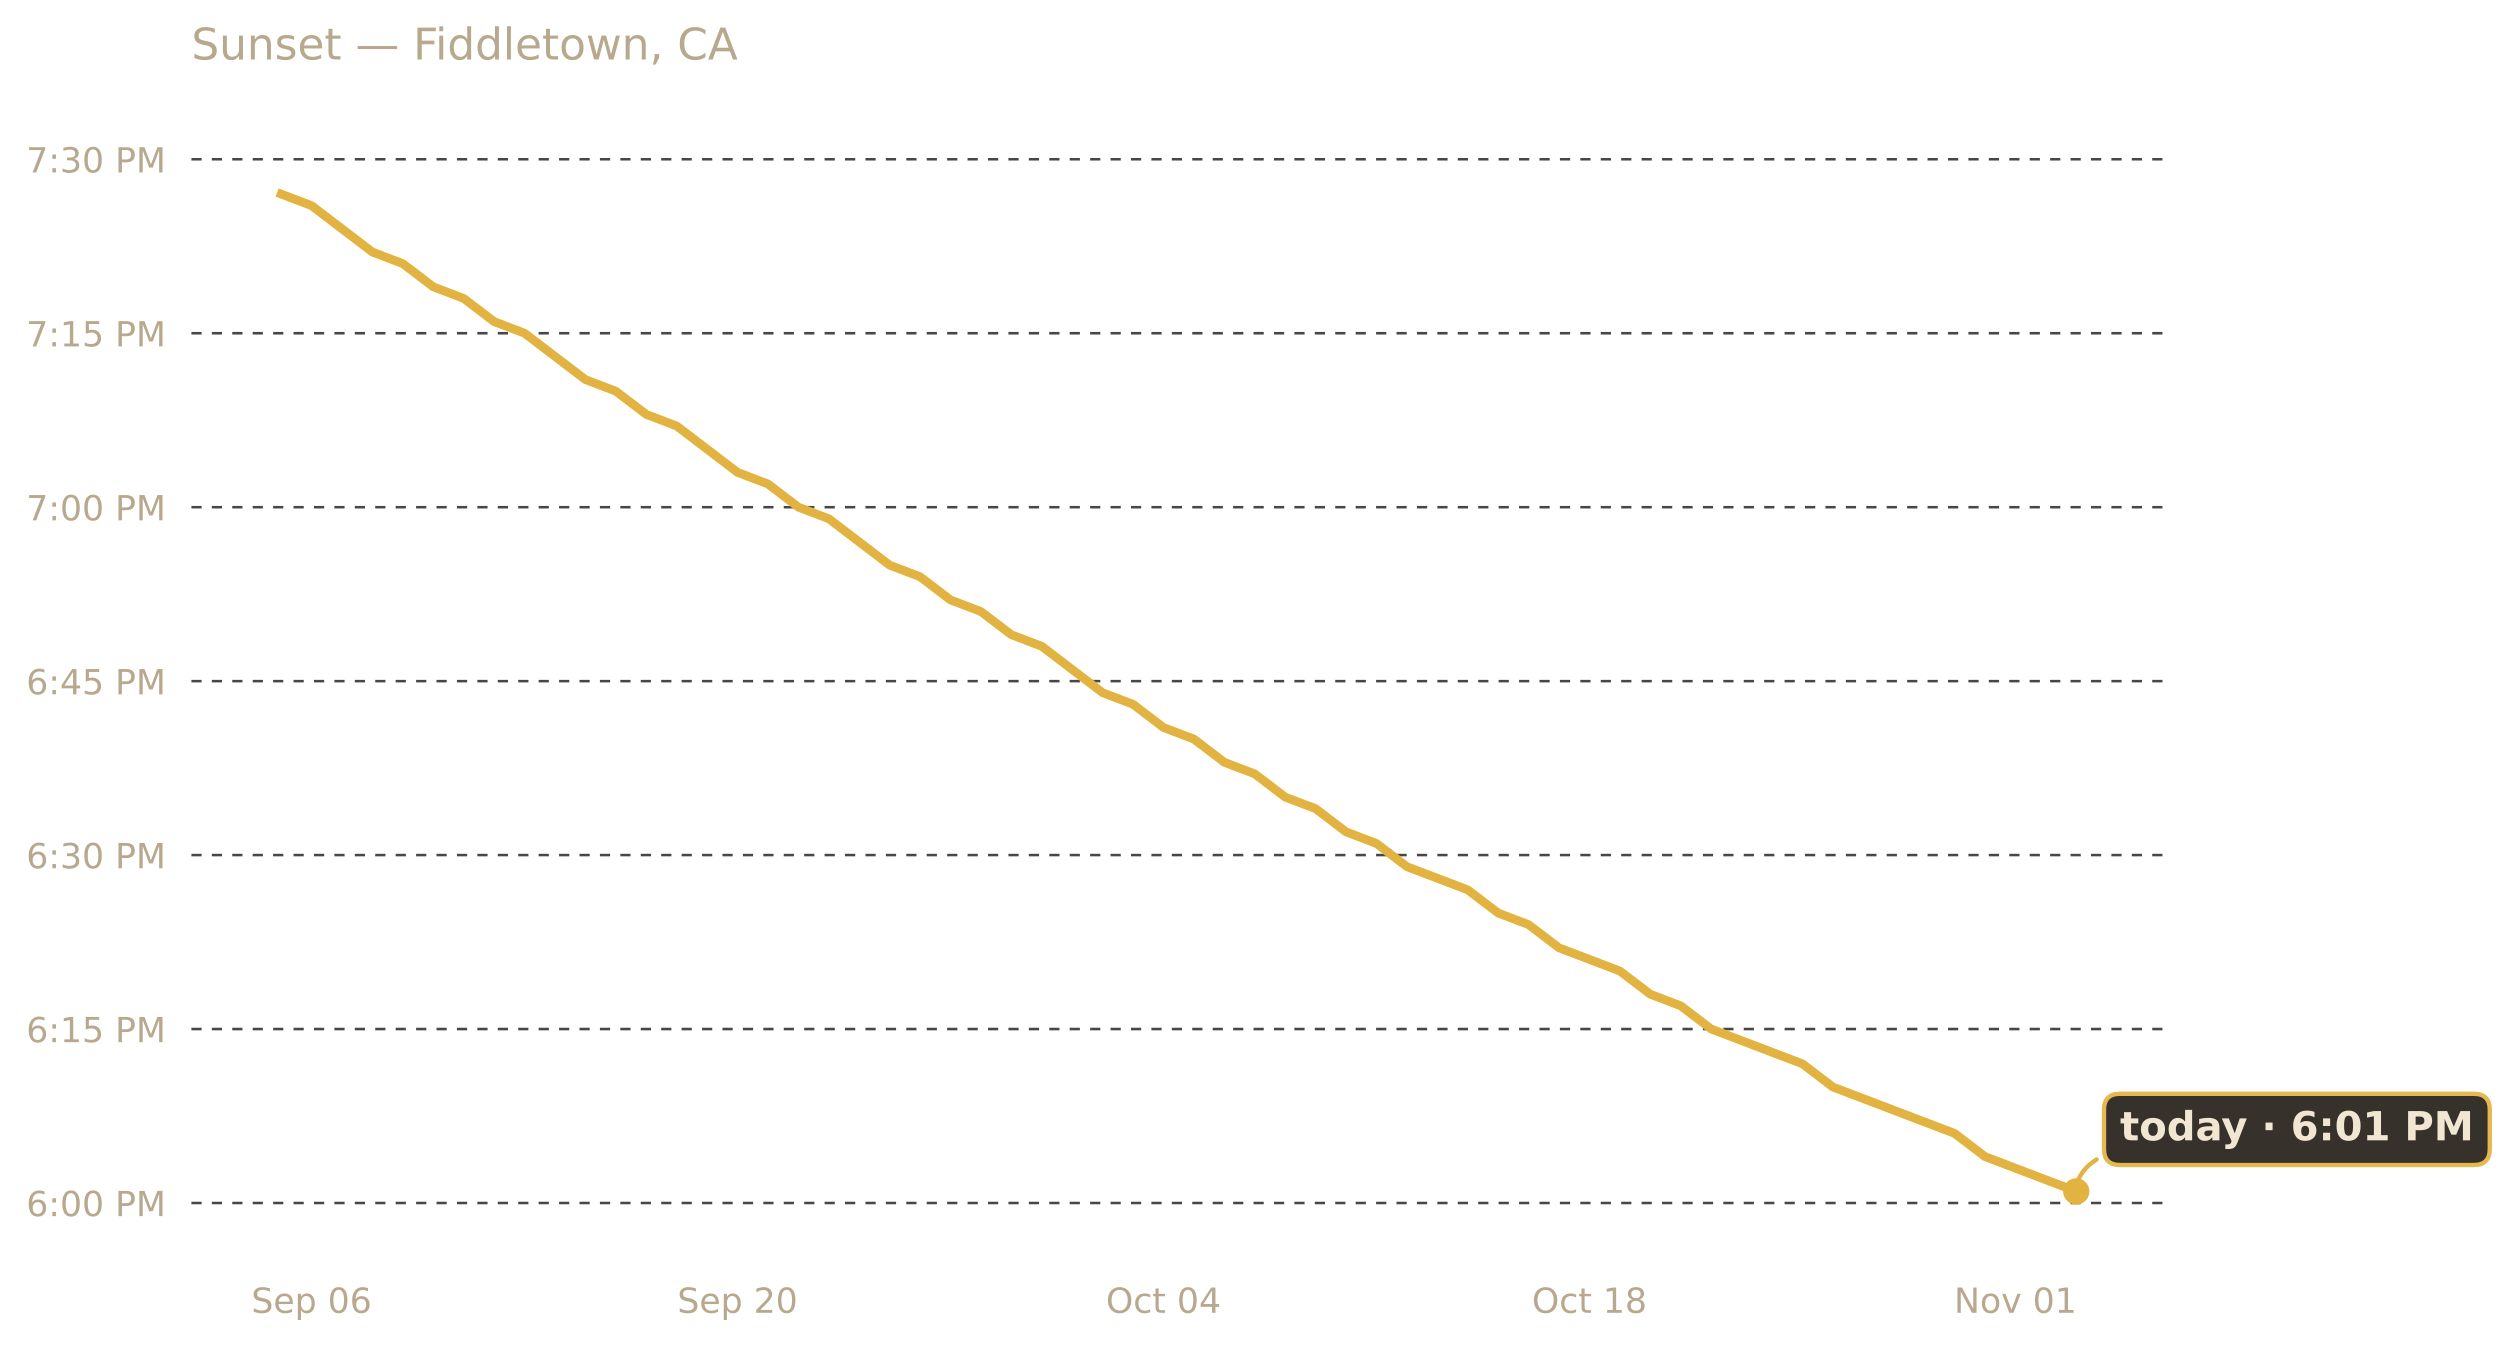
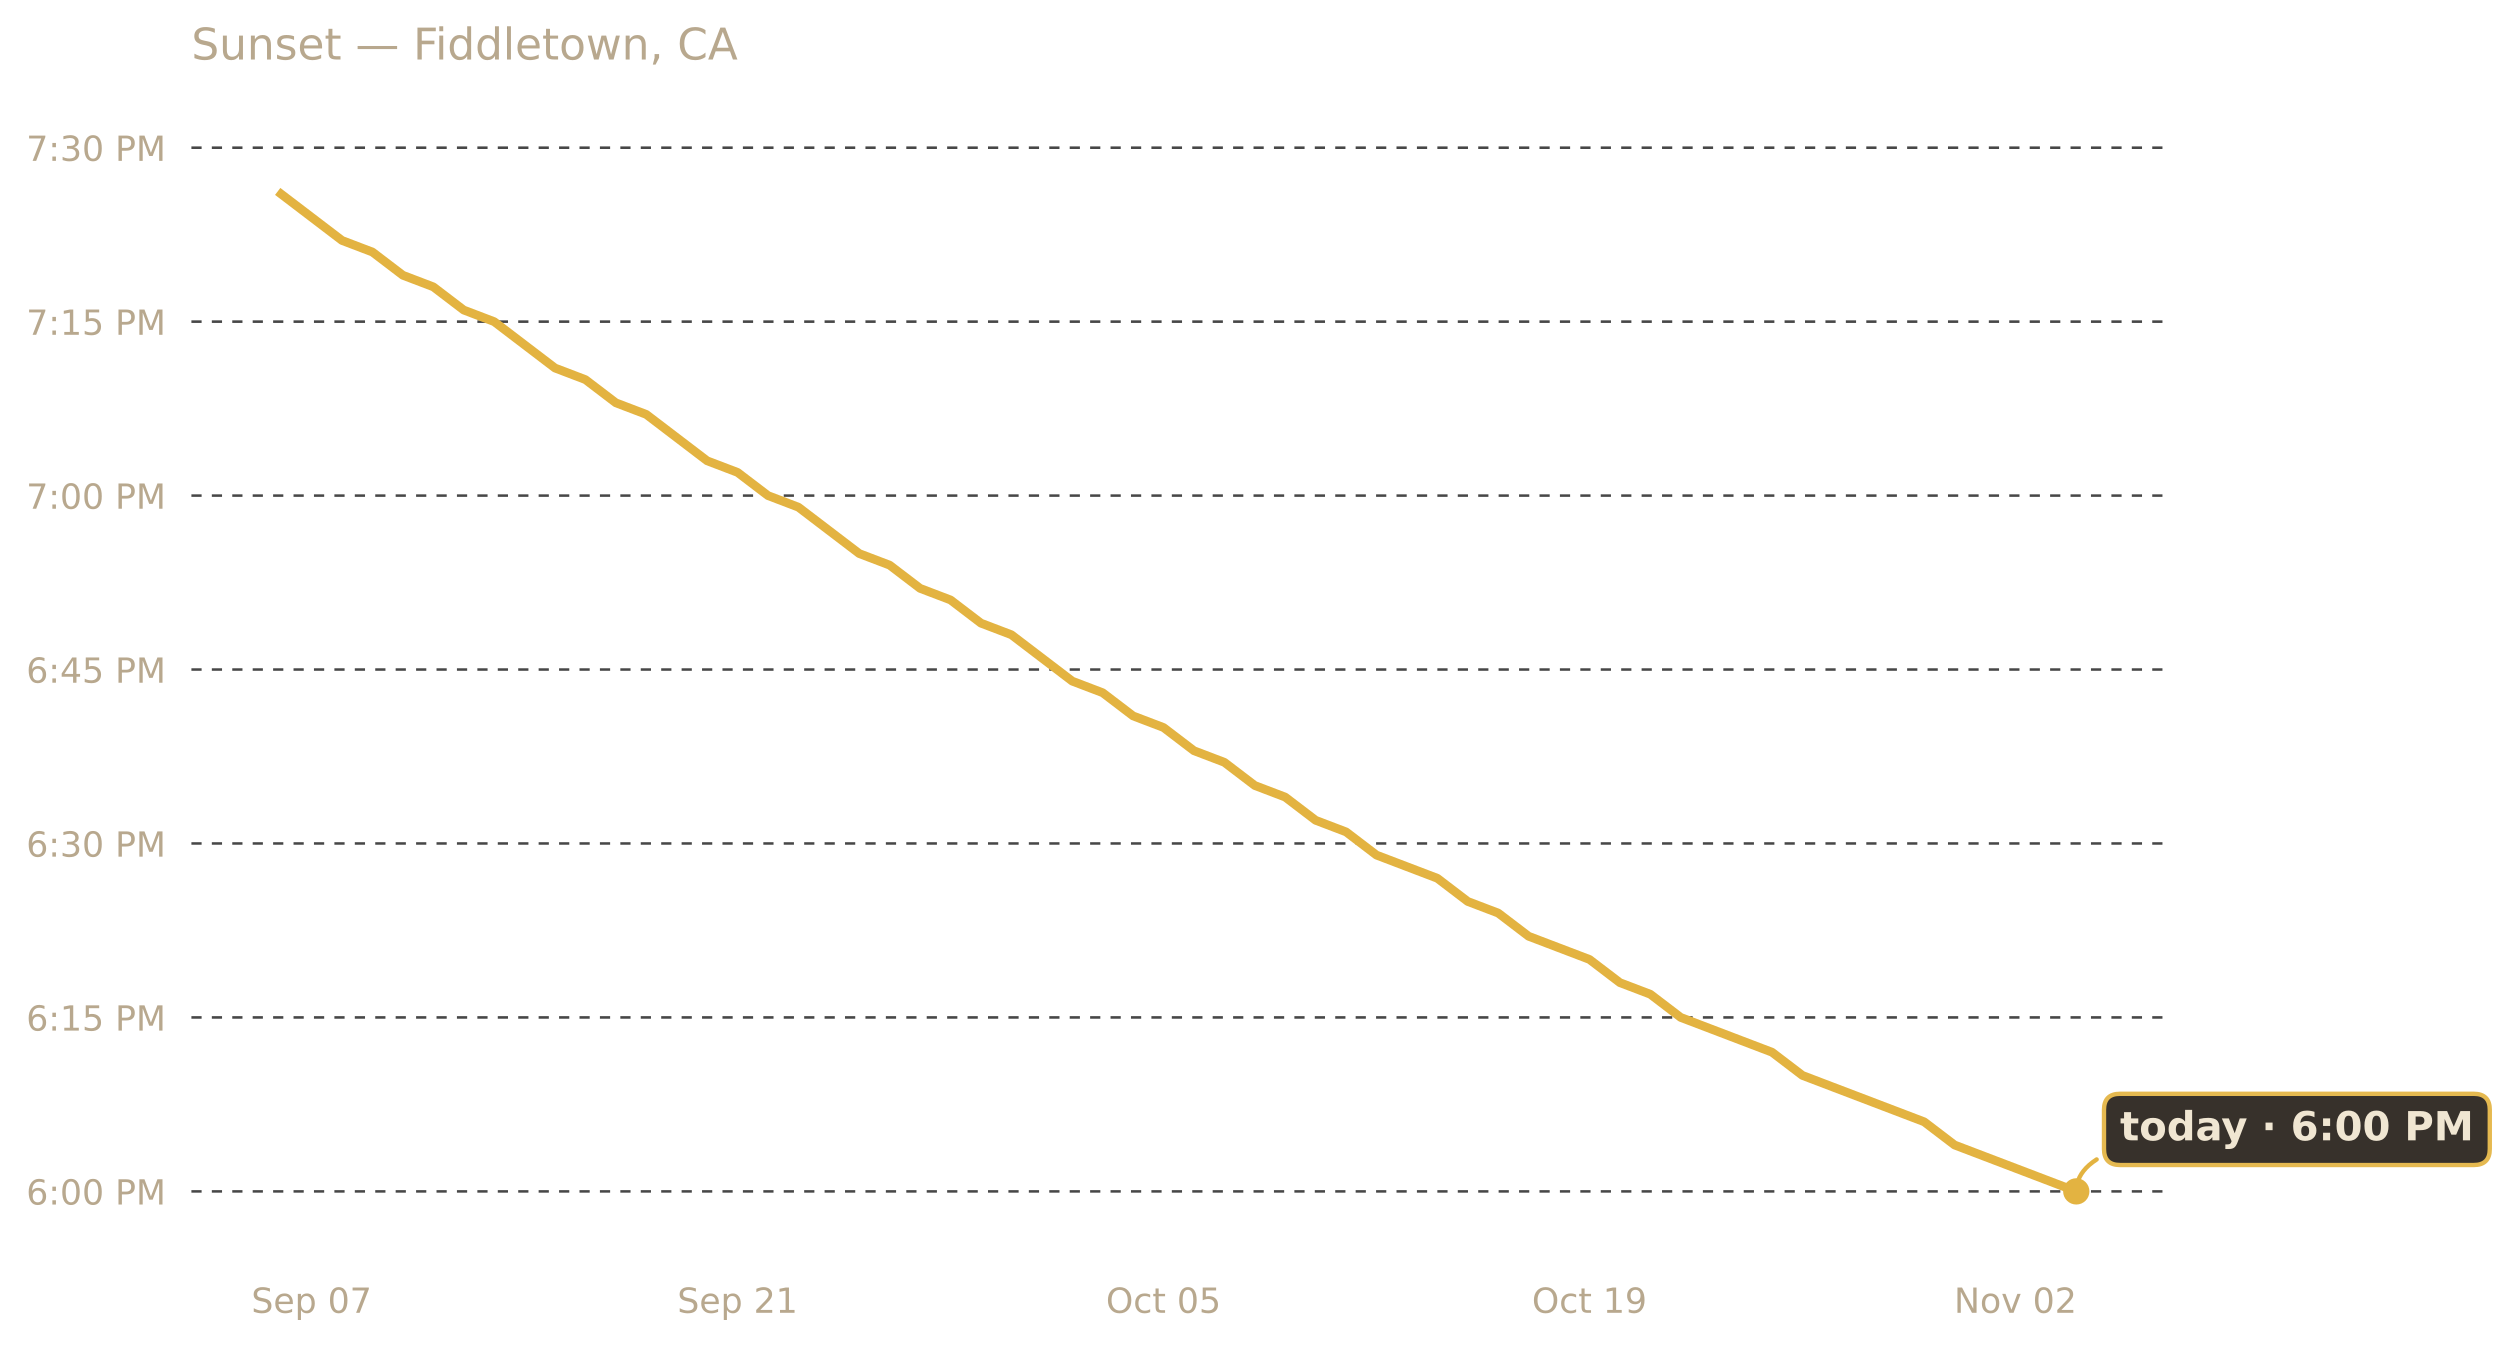
<svg xmlns="http://www.w3.org/2000/svg" xmlns:xlink="http://www.w3.org/1999/xlink" width="685.423pt" height="369.112pt" viewBox="0 0 685.423 369.112" version="1.1">
  <defs>
    <style type="text/css">*{stroke-linejoin: round; stroke-linecap: butt}</style>
  </defs>
  <g id="figure_1">
    <g id="patch_1">
      <path d="M 0 369.112  L 685.423 369.112  L 685.423 0  L 0 0  L 0 369.112  z " style="fill: none; opacity: 0" />
    </g>
    <g id="axes_1">
      <g id="patch_2">
        <path d="M 52.478 345.718  L 593.858 345.718  L 593.858 30.318  L 52.478 30.318  L 52.478 345.718  z " style="fill: none" />
      </g>
      <g id="matplotlib.axis_1">
        <g id="xtick_1">
          <g id="text_1">
            <g style="fill: #b8a88e" transform="translate(68.9198 359.9366) scale(0.095 -0.095)">
              <defs>
                <path id="DejaVuSans-53" d="M 3425 4513  L 3425 3897  Q 3066 4069 2747 4153  Q 2428 4238 2131 4238  Q 1616 4238 1336 4038  Q 1056 3838 1056 3469  Q 1056 3159 1242 3001  Q 1428 2844 1947 2747  L 2328 2669  Q 3034 2534 3370 2195  Q 3706 1856 3706 1288  Q 3706 609 3251 259  Q 2797 -91 1919 -91  Q 1588 -91 1214 -16  Q 841 59 441 206  L 441 856  Q 825 641 1194 531  Q 1563 422 1919 422  Q 2459 422 2753 634  Q 3047 847 3047 1241  Q 3047 1584 2836 1778  Q 2625 1972 2144 2069  L 1759 2144  Q 1053 2284 737 2584  Q 422 2884 422 3419  Q 422 4038 858 4394  Q 1294 4750 2059 4750  Q 2388 4750 2728 4690  Q 3069 4631 3425 4513  z " transform="scale(0.015625)" />
                <path id="DejaVuSans-65" d="M 3597 1894  L 3597 1613  L 953 1613  Q 991 1019 1311 708  Q 1631 397 2203 397  Q 2534 397 2845 478  Q 3156 559 3463 722  L 3463 178  Q 3153 47 2828 -22  Q 2503 -91 2169 -91  Q 1331 -91 842 396  Q 353 884 353 1716  Q 353 2575 817 3079  Q 1281 3584 2069 3584  Q 2775 3584 3186 3129  Q 3597 2675 3597 1894  z M 3022 2063  Q 3016 2534 2758 2815  Q 2500 3097 2075 3097  Q 1594 3097 1305 2825  Q 1016 2553 972 2059  L 3022 2063  z " transform="scale(0.015625)" />
                <path id="DejaVuSans-70" d="M 1159 525  L 1159 -1331  L 581 -1331  L 581 3500  L 1159 3500  L 1159 2969  Q 1341 3281 1617 3432  Q 1894 3584 2278 3584  Q 2916 3584 3314 3078  Q 3713 2572 3713 1747  Q 3713 922 3314 415  Q 2916 -91 2278 -91  Q 1894 -91 1617 61  Q 1341 213 1159 525  z M 3116 1747  Q 3116 2381 2855 2742  Q 2594 3103 2138 3103  Q 1681 3103 1420 2742  Q 1159 2381 1159 1747  Q 1159 1113 1420 752  Q 1681 391 2138 391  Q 2594 391 2855 752  Q 3116 1113 3116 1747  z " transform="scale(0.015625)" />
                <path id="DejaVuSans-20" transform="scale(0.015625)" />
                <path id="DejaVuSans-30" d="M 2034 4250  Q 1547 4250 1301 3770  Q 1056 3291 1056 2328  Q 1056 1369 1301 889  Q 1547 409 2034 409  Q 2525 409 2770 889  Q 3016 1369 3016 2328  Q 3016 3291 2770 3770  Q 2525 4250 2034 4250  z M 2034 4750  Q 2819 4750 3233 4129  Q 3647 3509 3647 2328  Q 3647 1150 3233 529  Q 2819 -91 2034 -91  Q 1250 -91 836 529  Q 422 1150 422 2328  Q 422 3509 836 4129  Q 1250 4750 2034 4750  z " transform="scale(0.015625)" />
-                 <path id="DejaVuSans-36" d="M 2113 2584  Q 1688 2584 1439 2293  Q 1191 2003 1191 1497  Q 1191 994 1439 701  Q 1688 409 2113 409  Q 2538 409 2786 701  Q 3034 994 3034 1497  Q 3034 2003 2786 2293  Q 2538 2584 2113 2584  z M 3366 4563  L 3366 3988  Q 3128 4100 2886 4159  Q 2644 4219 2406 4219  Q 1781 4219 1451 3797  Q 1122 3375 1075 2522  Q 1259 2794 1537 2939  Q 1816 3084 2150 3084  Q 2853 3084 3261 2657  Q 3669 2231 3669 1497  Q 3669 778 3244 343  Q 2819 -91 2113 -91  Q 1303 -91 875 529  Q 447 1150 447 2328  Q 447 3434 972 4092  Q 1497 4750 2381 4750  Q 2619 4750 2861 4703  Q 3103 4656 3366 4563  z " transform="scale(0.015625)" />
+                 <path id="DejaVuSans-37" d="M 525 4666  L 3525 4666  L 3525 4397  L 1831 0  L 1172 0  L 2766 4134  L 525 4134  L 525 4666  z " transform="scale(0.015625)" />
              </defs>
              <use xlink:href="#DejaVuSans-53" />
              <use xlink:href="#DejaVuSans-65" x="63.477" />
              <use xlink:href="#DejaVuSans-70" x="125" />
              <use xlink:href="#DejaVuSans-20" x="188.477" />
              <use xlink:href="#DejaVuSans-30" x="220.264" />
-               <use xlink:href="#DejaVuSans-36" x="283.887" />
+               <use xlink:href="#DejaVuSans-37" x="283.887" />
            </g>
          </g>
        </g>
        <g id="xtick_2">
          <g id="text_2">
            <g style="fill: #b8a88e" transform="translate(185.7045 359.9366) scale(0.095 -0.095)">
              <defs>
                <path id="DejaVuSans-32" d="M 1228 531  L 3431 531  L 3431 0  L 469 0  L 469 531  Q 828 903 1448 1529  Q 2069 2156 2228 2338  Q 2531 2678 2651 2914  Q 2772 3150 2772 3378  Q 2772 3750 2511 3984  Q 2250 4219 1831 4219  Q 1534 4219 1204 4116  Q 875 4013 500 3803  L 500 4441  Q 881 4594 1212 4672  Q 1544 4750 1819 4750  Q 2544 4750 2975 4387  Q 3406 4025 3406 3419  Q 3406 3131 3298 2873  Q 3191 2616 2906 2266  Q 2828 2175 2409 1742  Q 1991 1309 1228 531  z " transform="scale(0.015625)" />
+                 <path id="DejaVuSans-31" d="M 794 531  L 1825 531  L 1825 4091  L 703 3866  L 703 4441  L 1819 4666  L 2450 4666  L 2450 531  L 3481 531  L 3481 0  L 794 0  L 794 531  z " transform="scale(0.015625)" />
              </defs>
              <use xlink:href="#DejaVuSans-53" />
              <use xlink:href="#DejaVuSans-65" x="63.477" />
              <use xlink:href="#DejaVuSans-70" x="125" />
              <use xlink:href="#DejaVuSans-20" x="188.477" />
              <use xlink:href="#DejaVuSans-32" x="220.264" />
-               <use xlink:href="#DejaVuSans-30" x="283.887" />
+               <use xlink:href="#DejaVuSans-31" x="283.887" />
            </g>
          </g>
        </g>
        <g id="xtick_3">
          <g id="text_3">
            <g style="fill: #b8a88e" transform="translate(303.2298 359.9366) scale(0.095 -0.095)">
              <defs>
                <path id="DejaVuSans-4f" d="M 2522 4238  Q 1834 4238 1429 3725  Q 1025 3213 1025 2328  Q 1025 1447 1429 934  Q 1834 422 2522 422  Q 3209 422 3611 934  Q 4013 1447 4013 2328  Q 4013 3213 3611 3725  Q 3209 4238 2522 4238  z M 2522 4750  Q 3503 4750 4090 4092  Q 4678 3434 4678 2328  Q 4678 1225 4090 567  Q 3503 -91 2522 -91  Q 1538 -91 948 565  Q 359 1222 359 2328  Q 359 3434 948 4092  Q 1538 4750 2522 4750  z " transform="scale(0.015625)" />
                <path id="DejaVuSans-63" d="M 3122 3366  L 3122 2828  Q 2878 2963 2633 3030  Q 2388 3097 2138 3097  Q 1578 3097 1268 2742  Q 959 2388 959 1747  Q 959 1106 1268 751  Q 1578 397 2138 397  Q 2388 397 2633 464  Q 2878 531 3122 666  L 3122 134  Q 2881 22 2623 -34  Q 2366 -91 2075 -91  Q 1284 -91 818 406  Q 353 903 353 1747  Q 353 2603 823 3093  Q 1294 3584 2113 3584  Q 2378 3584 2631 3529  Q 2884 3475 3122 3366  z " transform="scale(0.015625)" />
                <path id="DejaVuSans-74" d="M 1172 4494  L 1172 3500  L 2356 3500  L 2356 3053  L 1172 3053  L 1172 1153  Q 1172 725 1289 603  Q 1406 481 1766 481  L 2356 481  L 2356 0  L 1766 0  Q 1100 0 847 248  Q 594 497 594 1153  L 594 3053  L 172 3053  L 172 3500  L 594 3500  L 594 4494  L 1172 4494  z " transform="scale(0.015625)" />
-                 <path id="DejaVuSans-34" d="M 2419 4116  L 825 1625  L 2419 1625  L 2419 4116  z M 2253 4666  L 3047 4666  L 3047 1625  L 3713 1625  L 3713 1100  L 3047 1100  L 3047 0  L 2419 0  L 2419 1100  L 313 1100  L 313 1709  L 2253 4666  z " transform="scale(0.015625)" />
+                 <path id="DejaVuSans-35" d="M 691 4666  L 3169 4666  L 3169 4134  L 1269 4134  L 1269 2991  Q 1406 3038 1543 3061  Q 1681 3084 1819 3084  Q 2600 3084 3056 2656  Q 3513 2228 3513 1497  Q 3513 744 3044 326  Q 2575 -91 1722 -91  Q 1428 -91 1123 -41  Q 819 9 494 109  L 494 744  Q 775 591 1075 516  Q 1375 441 1709 441  Q 2250 441 2565 725  Q 2881 1009 2881 1497  Q 2881 1984 2565 2268  Q 2250 2553 1709 2553  Q 1456 2553 1204 2497  Q 953 2441 691 2322  L 691 4666  z " transform="scale(0.015625)" />
              </defs>
              <use xlink:href="#DejaVuSans-4f" />
              <use xlink:href="#DejaVuSans-63" x="78.711" />
              <use xlink:href="#DejaVuSans-74" x="133.691" />
              <use xlink:href="#DejaVuSans-20" x="172.9" />
              <use xlink:href="#DejaVuSans-30" x="204.688" />
-               <use xlink:href="#DejaVuSans-34" x="268.311" />
+               <use xlink:href="#DejaVuSans-35" x="268.311" />
            </g>
          </g>
        </g>
        <g id="xtick_4">
          <g id="text_4">
            <g style="fill: #b8a88e" transform="translate(420.0145 359.9366) scale(0.095 -0.095)">
              <defs>
-                 <path id="DejaVuSans-31" d="M 794 531  L 1825 531  L 1825 4091  L 703 3866  L 703 4441  L 1819 4666  L 2450 4666  L 2450 531  L 3481 531  L 3481 0  L 794 0  L 794 531  z " transform="scale(0.015625)" />
-                 <path id="DejaVuSans-38" d="M 2034 2216  Q 1584 2216 1326 1975  Q 1069 1734 1069 1313  Q 1069 891 1326 650  Q 1584 409 2034 409  Q 2484 409 2743 651  Q 3003 894 3003 1313  Q 3003 1734 2745 1975  Q 2488 2216 2034 2216  z M 1403 2484  Q 997 2584 770 2862  Q 544 3141 544 3541  Q 544 4100 942 4425  Q 1341 4750 2034 4750  Q 2731 4750 3128 4425  Q 3525 4100 3525 3541  Q 3525 3141 3298 2862  Q 3072 2584 2669 2484  Q 3125 2378 3379 2068  Q 3634 1759 3634 1313  Q 3634 634 3220 271  Q 2806 -91 2034 -91  Q 1263 -91 848 271  Q 434 634 434 1313  Q 434 1759 690 2068  Q 947 2378 1403 2484  z M 1172 3481  Q 1172 3119 1398 2916  Q 1625 2713 2034 2713  Q 2441 2713 2670 2916  Q 2900 3119 2900 3481  Q 2900 3844 2670 4047  Q 2441 4250 2034 4250  Q 1625 4250 1398 4047  Q 1172 3844 1172 3481  z " transform="scale(0.015625)" />
+                 <path id="DejaVuSans-39" d="M 703 97  L 703 672  Q 941 559 1184 500  Q 1428 441 1663 441  Q 2288 441 2617 861  Q 2947 1281 2994 2138  Q 2813 1869 2534 1725  Q 2256 1581 1919 1581  Q 1219 1581 811 2004  Q 403 2428 403 3163  Q 403 3881 828 4315  Q 1253 4750 1959 4750  Q 2769 4750 3195 4129  Q 3622 3509 3622 2328  Q 3622 1225 3098 567  Q 2575 -91 1691 -91  Q 1453 -91 1209 -44  Q 966 3 703 97  z M 1959 2075  Q 2384 2075 2632 2365  Q 2881 2656 2881 3163  Q 2881 3666 2632 3958  Q 2384 4250 1959 4250  Q 1534 4250 1286 3958  Q 1038 3666 1038 3163  Q 1038 2656 1286 2365  Q 1534 2075 1959 2075  z " transform="scale(0.015625)" />
              </defs>
              <use xlink:href="#DejaVuSans-4f" />
              <use xlink:href="#DejaVuSans-63" x="78.711" />
              <use xlink:href="#DejaVuSans-74" x="133.691" />
              <use xlink:href="#DejaVuSans-20" x="172.9" />
              <use xlink:href="#DejaVuSans-31" x="204.688" />
-               <use xlink:href="#DejaVuSans-38" x="268.311" />
+               <use xlink:href="#DejaVuSans-39" x="268.311" />
            </g>
          </g>
        </g>
        <g id="xtick_5">
          <g id="text_5">
            <g style="fill: #b8a88e" transform="translate(535.7408 359.9366) scale(0.095 -0.095)">
              <defs>
                <path id="DejaVuSans-4e" d="M 628 4666  L 1478 4666  L 3547 763  L 3547 4666  L 4159 4666  L 4159 0  L 3309 0  L 1241 3903  L 1241 0  L 628 0  L 628 4666  z " transform="scale(0.015625)" />
                <path id="DejaVuSans-6f" d="M 1959 3097  Q 1497 3097 1228 2736  Q 959 2375 959 1747  Q 959 1119 1226 758  Q 1494 397 1959 397  Q 2419 397 2687 759  Q 2956 1122 2956 1747  Q 2956 2369 2687 2733  Q 2419 3097 1959 3097  z M 1959 3584  Q 2709 3584 3137 3096  Q 3566 2609 3566 1747  Q 3566 888 3137 398  Q 2709 -91 1959 -91  Q 1206 -91 779 398  Q 353 888 353 1747  Q 353 2609 779 3096  Q 1206 3584 1959 3584  z " transform="scale(0.015625)" />
                <path id="DejaVuSans-76" d="M 191 3500  L 800 3500  L 1894 563  L 2988 3500  L 3597 3500  L 2284 0  L 1503 0  L 191 3500  z " transform="scale(0.015625)" />
              </defs>
              <use xlink:href="#DejaVuSans-4e" />
              <use xlink:href="#DejaVuSans-6f" x="74.805" />
              <use xlink:href="#DejaVuSans-76" x="135.986" />
              <use xlink:href="#DejaVuSans-20" x="195.166" />
              <use xlink:href="#DejaVuSans-30" x="226.953" />
-               <use xlink:href="#DejaVuSans-31" x="290.576" />
+               <use xlink:href="#DejaVuSans-32" x="290.576" />
            </g>
          </g>
        </g>
      </g>
      <g id="matplotlib.axis_2">
        <g id="ytick_1">
          <g id="line2d_1">
-             <path d="M 52.478 329.821  L 593.858 329.821  " clip-path="url(#pb2b1a5ee60)" style="fill: none; stroke-dasharray: 2.8,2.8; stroke-dashoffset: 0; stroke: #474747; stroke-width: 0.7" />
+             <path d="M 52.478 326.642  L 593.858 326.642  " clip-path="url(#p4556830df6)" style="fill: none; stroke-dasharray: 2.8,2.8; stroke-dashoffset: 0; stroke: #474747; stroke-width: 0.7" />
          </g>
          <g id="text_6">
-             <g style="fill: #b8a88e" transform="translate(7.2 333.4302) scale(0.095 -0.095)">
-               <defs>
+             <g style="fill: #b8a88e" transform="translate(7.2 330.2508) scale(0.095 -0.095)">
+               <defs>
+                 <path id="DejaVuSans-36" d="M 2113 2584  Q 1688 2584 1439 2293  Q 1191 2003 1191 1497  Q 1191 994 1439 701  Q 1688 409 2113 409  Q 2538 409 2786 701  Q 3034 994 3034 1497  Q 3034 2003 2786 2293  Q 2538 2584 2113 2584  z M 3366 4563  L 3366 3988  Q 3128 4100 2886 4159  Q 2644 4219 2406 4219  Q 1781 4219 1451 3797  Q 1122 3375 1075 2522  Q 1259 2794 1537 2939  Q 1816 3084 2150 3084  Q 2853 3084 3261 2657  Q 3669 2231 3669 1497  Q 3669 778 3244 343  Q 2819 -91 2113 -91  Q 1303 -91 875 529  Q 447 1150 447 2328  Q 447 3434 972 4092  Q 1497 4750 2381 4750  Q 2619 4750 2861 4703  Q 3103 4656 3366 4563  z " transform="scale(0.015625)" />
                <path id="DejaVuSans-3a" d="M 750 794  L 1409 794  L 1409 0  L 750 0  L 750 794  z M 750 3309  L 1409 3309  L 1409 2516  L 750 2516  L 750 3309  z " transform="scale(0.015625)" />
                <path id="DejaVuSans-50" d="M 1259 4147  L 1259 2394  L 2053 2394  Q 2494 2394 2734 2622  Q 2975 2850 2975 3272  Q 2975 3691 2734 3919  Q 2494 4147 2053 4147  L 1259 4147  z M 628 4666  L 2053 4666  Q 2838 4666 3239 4311  Q 3641 3956 3641 3272  Q 3641 2581 3239 2228  Q 2838 1875 2053 1875  L 1259 1875  L 1259 0  L 628 0  L 628 4666  z " transform="scale(0.015625)" />
                <path id="DejaVuSans-4d" d="M 628 4666  L 1569 4666  L 2759 1491  L 3956 4666  L 4897 4666  L 4897 0  L 4281 0  L 4281 4097  L 3078 897  L 2444 897  L 1241 4097  L 1241 0  L 628 0  L 628 4666  z " transform="scale(0.015625)" />
              </defs>
              <use xlink:href="#DejaVuSans-36" />
              <use xlink:href="#DejaVuSans-3a" x="63.623" />
              <use xlink:href="#DejaVuSans-30" x="97.314" />
              <use xlink:href="#DejaVuSans-30" x="160.938" />
              <use xlink:href="#DejaVuSans-20" x="224.561" />
              <use xlink:href="#DejaVuSans-50" x="256.348" />
              <use xlink:href="#DejaVuSans-4d" x="316.65" />
            </g>
          </g>
        </g>
        <g id="ytick_2">
          <g id="line2d_2">
-             <path d="M 52.478 282.129  L 593.858 282.129  " clip-path="url(#pb2b1a5ee60)" style="fill: none; stroke-dasharray: 2.8,2.8; stroke-dashoffset: 0; stroke: #474747; stroke-width: 0.7" />
+             <path d="M 52.478 278.95  L 593.858 278.95  " clip-path="url(#p4556830df6)" style="fill: none; stroke-dasharray: 2.8,2.8; stroke-dashoffset: 0; stroke: #474747; stroke-width: 0.7" />
          </g>
          <g id="text_7">
-             <g style="fill: #b8a88e" transform="translate(7.2 285.7387) scale(0.095 -0.095)">
-               <defs>
-                 <path id="DejaVuSans-35" d="M 691 4666  L 3169 4666  L 3169 4134  L 1269 4134  L 1269 2991  Q 1406 3038 1543 3061  Q 1681 3084 1819 3084  Q 2600 3084 3056 2656  Q 3513 2228 3513 1497  Q 3513 744 3044 326  Q 2575 -91 1722 -91  Q 1428 -91 1123 -41  Q 819 9 494 109  L 494 744  Q 775 591 1075 516  Q 1375 441 1709 441  Q 2250 441 2565 725  Q 2881 1009 2881 1497  Q 2881 1984 2565 2268  Q 2250 2553 1709 2553  Q 1456 2553 1204 2497  Q 953 2441 691 2322  L 691 4666  z " transform="scale(0.015625)" />
-               </defs>
+             <g style="fill: #b8a88e" transform="translate(7.2 282.5592) scale(0.095 -0.095)">
              <use xlink:href="#DejaVuSans-36" />
              <use xlink:href="#DejaVuSans-3a" x="63.623" />
              <use xlink:href="#DejaVuSans-31" x="97.314" />
              <use xlink:href="#DejaVuSans-35" x="160.938" />
              <use xlink:href="#DejaVuSans-20" x="224.561" />
              <use xlink:href="#DejaVuSans-50" x="256.348" />
              <use xlink:href="#DejaVuSans-4d" x="316.65" />
            </g>
          </g>
        </g>
        <g id="ytick_3">
          <g id="line2d_3">
-             <path d="M 52.478 234.438  L 593.858 234.438  " clip-path="url(#pb2b1a5ee60)" style="fill: none; stroke-dasharray: 2.8,2.8; stroke-dashoffset: 0; stroke: #474747; stroke-width: 0.7" />
+             <path d="M 52.478 231.258  L 593.858 231.258  " clip-path="url(#p4556830df6)" style="fill: none; stroke-dasharray: 2.8,2.8; stroke-dashoffset: 0; stroke: #474747; stroke-width: 0.7" />
          </g>
          <g id="text_8">
-             <g style="fill: #b8a88e" transform="translate(7.2 238.0471) scale(0.095 -0.095)">
+             <g style="fill: #b8a88e" transform="translate(7.2 234.8677) scale(0.095 -0.095)">
              <defs>
                <path id="DejaVuSans-33" d="M 2597 2516  Q 3050 2419 3304 2112  Q 3559 1806 3559 1356  Q 3559 666 3084 287  Q 2609 -91 1734 -91  Q 1441 -91 1130 -33  Q 819 25 488 141  L 488 750  Q 750 597 1062 519  Q 1375 441 1716 441  Q 2309 441 2620 675  Q 2931 909 2931 1356  Q 2931 1769 2642 2001  Q 2353 2234 1838 2234  L 1294 2234  L 1294 2753  L 1863 2753  Q 2328 2753 2575 2939  Q 2822 3125 2822 3475  Q 2822 3834 2567 4026  Q 2313 4219 1838 4219  Q 1578 4219 1281 4162  Q 984 4106 628 3988  L 628 4550  Q 988 4650 1302 4700  Q 1616 4750 1894 4750  Q 2613 4750 3031 4423  Q 3450 4097 3450 3541  Q 3450 3153 3228 2886  Q 3006 2619 2597 2516  z " transform="scale(0.015625)" />
              </defs>
              <use xlink:href="#DejaVuSans-36" />
              <use xlink:href="#DejaVuSans-3a" x="63.623" />
              <use xlink:href="#DejaVuSans-33" x="97.314" />
              <use xlink:href="#DejaVuSans-30" x="160.938" />
              <use xlink:href="#DejaVuSans-20" x="224.561" />
              <use xlink:href="#DejaVuSans-50" x="256.348" />
              <use xlink:href="#DejaVuSans-4d" x="316.65" />
            </g>
          </g>
        </g>
        <g id="ytick_4">
          <g id="line2d_4">
-             <path d="M 52.478 186.746  L 593.858 186.746  " clip-path="url(#pb2b1a5ee60)" style="fill: none; stroke-dasharray: 2.8,2.8; stroke-dashoffset: 0; stroke: #474747; stroke-width: 0.7" />
+             <path d="M 52.478 183.567  L 593.858 183.567  " clip-path="url(#p4556830df6)" style="fill: none; stroke-dasharray: 2.8,2.8; stroke-dashoffset: 0; stroke: #474747; stroke-width: 0.7" />
          </g>
          <g id="text_9">
-             <g style="fill: #b8a88e" transform="translate(7.2 190.3556) scale(0.095 -0.095)">
+             <g style="fill: #b8a88e" transform="translate(7.2 187.1762) scale(0.095 -0.095)">
+               <defs>
+                 <path id="DejaVuSans-34" d="M 2419 4116  L 825 1625  L 2419 1625  L 2419 4116  z M 2253 4666  L 3047 4666  L 3047 1625  L 3713 1625  L 3713 1100  L 3047 1100  L 3047 0  L 2419 0  L 2419 1100  L 313 1100  L 313 1709  L 2253 4666  z " transform="scale(0.015625)" />
+               </defs>
              <use xlink:href="#DejaVuSans-36" />
              <use xlink:href="#DejaVuSans-3a" x="63.623" />
              <use xlink:href="#DejaVuSans-34" x="97.314" />
              <use xlink:href="#DejaVuSans-35" x="160.938" />
              <use xlink:href="#DejaVuSans-20" x="224.561" />
              <use xlink:href="#DejaVuSans-50" x="256.348" />
              <use xlink:href="#DejaVuSans-4d" x="316.65" />
            </g>
          </g>
        </g>
        <g id="ytick_5">
          <g id="line2d_5">
-             <path d="M 52.478 139.055  L 593.858 139.055  " clip-path="url(#pb2b1a5ee60)" style="fill: none; stroke-dasharray: 2.8,2.8; stroke-dashoffset: 0; stroke: #474747; stroke-width: 0.7" />
+             <path d="M 52.478 135.875  L 593.858 135.875  " clip-path="url(#p4556830df6)" style="fill: none; stroke-dasharray: 2.8,2.8; stroke-dashoffset: 0; stroke: #474747; stroke-width: 0.7" />
          </g>
          <g id="text_10">
-             <g style="fill: #b8a88e" transform="translate(7.2 142.6641) scale(0.095 -0.095)">
-               <defs>
-                 <path id="DejaVuSans-37" d="M 525 4666  L 3525 4666  L 3525 4397  L 1831 0  L 1172 0  L 2766 4134  L 525 4134  L 525 4666  z " transform="scale(0.015625)" />
-               </defs>
+             <g style="fill: #b8a88e" transform="translate(7.2 139.4846) scale(0.095 -0.095)">
              <use xlink:href="#DejaVuSans-37" />
              <use xlink:href="#DejaVuSans-3a" x="63.623" />
              <use xlink:href="#DejaVuSans-30" x="97.314" />
              <use xlink:href="#DejaVuSans-30" x="160.938" />
              <use xlink:href="#DejaVuSans-20" x="224.561" />
              <use xlink:href="#DejaVuSans-50" x="256.348" />
              <use xlink:href="#DejaVuSans-4d" x="316.65" />
            </g>
          </g>
        </g>
        <g id="ytick_6">
          <g id="line2d_6">
-             <path d="M 52.478 91.363  L 593.858 91.363  " clip-path="url(#pb2b1a5ee60)" style="fill: none; stroke-dasharray: 2.8,2.8; stroke-dashoffset: 0; stroke: #474747; stroke-width: 0.7" />
+             <path d="M 52.478 88.184  L 593.858 88.184  " clip-path="url(#p4556830df6)" style="fill: none; stroke-dasharray: 2.8,2.8; stroke-dashoffset: 0; stroke: #474747; stroke-width: 0.7" />
          </g>
          <g id="text_11">
-             <g style="fill: #b8a88e" transform="translate(7.2 94.97254) scale(0.095 -0.095)">
+             <g style="fill: #b8a88e" transform="translate(7.2 91.79311) scale(0.095 -0.095)">
              <use xlink:href="#DejaVuSans-37" />
              <use xlink:href="#DejaVuSans-3a" x="63.623" />
              <use xlink:href="#DejaVuSans-31" x="97.314" />
              <use xlink:href="#DejaVuSans-35" x="160.938" />
              <use xlink:href="#DejaVuSans-20" x="224.561" />
              <use xlink:href="#DejaVuSans-50" x="256.348" />
              <use xlink:href="#DejaVuSans-4d" x="316.65" />
            </g>
          </g>
        </g>
        <g id="ytick_7">
          <g id="line2d_7">
-             <path d="M 52.478 43.672  L 593.858 43.672  " clip-path="url(#pb2b1a5ee60)" style="fill: none; stroke-dasharray: 2.8,2.8; stroke-dashoffset: 0; stroke: #474747; stroke-width: 0.7" />
+             <path d="M 52.478 40.492  L 593.858 40.492  " clip-path="url(#p4556830df6)" style="fill: none; stroke-dasharray: 2.8,2.8; stroke-dashoffset: 0; stroke: #474747; stroke-width: 0.7" />
          </g>
          <g id="text_12">
-             <g style="fill: #b8a88e" transform="translate(7.2 47.28101) scale(0.095 -0.095)">
+             <g style="fill: #b8a88e" transform="translate(7.2 44.10158) scale(0.095 -0.095)">
              <use xlink:href="#DejaVuSans-37" />
              <use xlink:href="#DejaVuSans-3a" x="63.623" />
              <use xlink:href="#DejaVuSans-33" x="97.314" />
              <use xlink:href="#DejaVuSans-30" x="160.938" />
              <use xlink:href="#DejaVuSans-20" x="224.561" />
              <use xlink:href="#DejaVuSans-50" x="256.348" />
              <use xlink:href="#DejaVuSans-4d" x="316.65" />
            </g>
          </g>
        </g>
      </g>
      <g id="line2d_8">
-         <path d="M 77.086 53.21  L 85.428 56.389  L 93.769 62.748  L 102.111 69.107  L 110.453 72.287  L 118.795 78.646  L 127.136 81.825  L 135.478 88.184  L 143.82 91.363  L 152.162 97.722  L 160.503 104.081  L 168.845 107.26  L 177.187 113.619  L 185.529 116.799  L 193.87 123.158  L 202.212 129.517  L 210.554 132.696  L 218.896 139.055  L 227.237 142.234  L 235.579 148.593  L 243.921 154.952  L 252.263 158.131  L 260.605 164.49  L 268.946 167.67  L 277.288 174.029  L 285.63 177.208  L 293.972 183.567  L 302.313 189.926  L 310.655 193.105  L 318.997 199.464  L 327.339 202.644  L 335.68 209.002  L 344.022 212.182  L 352.364 218.541  L 360.706 221.72  L 369.047 228.079  L 377.389 231.258  L 385.731 237.617  L 394.073 240.797  L 402.414 243.976  L 410.756 250.335  L 419.098 253.514  L 427.44 259.873  L 435.782 263.053  L 444.123 266.232  L 452.465 272.591  L 460.807 275.771  L 469.149 282.129  L 477.49 285.309  L 485.832 288.488  L 494.174 291.668  L 502.516 298.027  L 510.857 301.206  L 519.199 304.385  L 527.541 307.565  L 535.883 310.744  L 544.224 317.103  L 552.566 320.283  L 560.908 323.462  L 569.25 326.642  " clip-path="url(#pb2b1a5ee60)" style="fill: none; stroke: #e3b341; stroke-width: 2.4; stroke-linecap: square" />
+         <path d="M 77.086 53.21  L 85.428 59.569  L 93.769 65.928  L 102.111 69.107  L 110.453 75.466  L 118.795 78.646  L 127.136 85.004  L 135.478 88.184  L 143.82 94.543  L 152.162 100.902  L 160.503 104.081  L 168.845 110.44  L 177.187 113.619  L 185.529 119.978  L 193.87 126.337  L 202.212 129.517  L 210.554 135.875  L 218.896 139.055  L 227.237 145.414  L 235.579 151.773  L 243.921 154.952  L 252.263 161.311  L 260.605 164.49  L 268.946 170.849  L 277.288 174.029  L 285.63 180.387  L 293.972 186.746  L 302.313 189.926  L 310.655 196.285  L 318.997 199.464  L 327.339 205.823  L 335.68 209.002  L 344.022 215.361  L 352.364 218.541  L 360.706 224.9  L 369.047 228.079  L 377.389 234.438  L 385.731 237.617  L 394.073 240.797  L 402.414 247.156  L 410.756 250.335  L 419.098 256.694  L 427.44 259.873  L 435.782 263.053  L 444.123 269.412  L 452.465 272.591  L 460.807 278.95  L 469.149 282.129  L 477.49 285.309  L 485.832 288.488  L 494.174 294.847  L 502.516 298.027  L 510.857 301.206  L 519.199 304.385  L 527.541 307.565  L 535.883 313.924  L 544.224 317.103  L 552.566 320.283  L 560.908 323.462  L 569.25 326.642  " clip-path="url(#p4556830df6)" style="fill: none; stroke: #e3b341; stroke-width: 2.4; stroke-linecap: square" />
      </g>
      <g id="patch_3">
        <path d="M 574.833 317.885  Q 570.359 320.764 569.47 324.651  " style="fill: none; stroke: #e3b341; stroke-width: 1.2; stroke-linecap: round" />
      </g>
      <g id="text_13">
        <g id="patch_4">
          <path d="M 581.25 319.415  L 678.223 319.415  Q 682.623 319.415 682.623 315.015  L 682.623 304.283  Q 682.623 299.883 678.223 299.883  L 581.25 299.883  Q 576.85 299.883 576.85 304.283  L 576.85 315.015  Q 576.85 319.415 581.25 319.415  z " style="fill: #262019; opacity: 0.92; stroke: #e3b341; stroke-width: 1.2; stroke-linejoin: miter" />
        </g>
        <g style="fill: #f0e6d2" transform="translate(581.2497 312.6415) scale(0.11 -0.11)">
          <defs>
            <path id="DejaVuSans-Bold-74" d="M 1759 4494  L 1759 3500  L 2913 3500  L 2913 2700  L 1759 2700  L 1759 1216  Q 1759 972 1856 886  Q 1953 800 2241 800  L 2816 800  L 2816 0  L 1856 0  Q 1194 0 917 276  Q 641 553 641 1216  L 641 2700  L 84 2700  L 84 3500  L 641 3500  L 641 4494  L 1759 4494  z " transform="scale(0.015625)" />
            <path id="DejaVuSans-Bold-6f" d="M 2203 2784  Q 1831 2784 1636 2517  Q 1441 2250 1441 1747  Q 1441 1244 1636 976  Q 1831 709 2203 709  Q 2569 709 2762 976  Q 2956 1244 2956 1747  Q 2956 2250 2762 2517  Q 2569 2784 2203 2784  z M 2203 3584  Q 3106 3584 3614 3096  Q 4122 2609 4122 1747  Q 4122 884 3614 396  Q 3106 -91 2203 -91  Q 1297 -91 786 396  Q 275 884 275 1747  Q 275 2609 786 3096  Q 1297 3584 2203 3584  z " transform="scale(0.015625)" />
            <path id="DejaVuSans-Bold-64" d="M 2919 2988  L 2919 4863  L 4044 4863  L 4044 0  L 2919 0  L 2919 506  Q 2688 197 2409 53  Q 2131 -91 1766 -91  Q 1119 -91 703 423  Q 288 938 288 1747  Q 288 2556 703 3070  Q 1119 3584 1766 3584  Q 2128 3584 2408 3439  Q 2688 3294 2919 2988  z M 2181 722  Q 2541 722 2730 984  Q 2919 1247 2919 1747  Q 2919 2247 2730 2509  Q 2541 2772 2181 2772  Q 1825 2772 1636 2509  Q 1447 2247 1447 1747  Q 1447 1247 1636 984  Q 1825 722 2181 722  z " transform="scale(0.015625)" />
            <path id="DejaVuSans-Bold-61" d="M 2106 1575  Q 1756 1575 1579 1456  Q 1403 1338 1403 1106  Q 1403 894 1545 773  Q 1688 653 1941 653  Q 2256 653 2472 879  Q 2688 1106 2688 1447  L 2688 1575  L 2106 1575  z M 3816 1997  L 3816 0  L 2688 0  L 2688 519  Q 2463 200 2181 54  Q 1900 -91 1497 -91  Q 953 -91 614 226  Q 275 544 275 1050  Q 275 1666 698 1953  Q 1122 2241 2028 2241  L 2688 2241  L 2688 2328  Q 2688 2594 2478 2717  Q 2269 2841 1825 2841  Q 1466 2841 1156 2769  Q 847 2697 581 2553  L 581 3406  Q 941 3494 1303 3539  Q 1666 3584 2028 3584  Q 2975 3584 3395 3211  Q 3816 2838 3816 1997  z " transform="scale(0.015625)" />
            <path id="DejaVuSans-Bold-79" d="M 78 3500  L 1197 3500  L 2138 1125  L 2938 3500  L 4056 3500  L 2584 -331  Q 2363 -916 2067 -1148  Q 1772 -1381 1288 -1381  L 641 -1381  L 641 -647  L 991 -647  Q 1275 -647 1404 -556  Q 1534 -466 1606 -231  L 1638 -134  L 78 3500  z " transform="scale(0.015625)" />
            <path id="DejaVuSans-Bold-20" transform="scale(0.015625)" />
            <path id="DejaVuSans-Bold-b7" d="M 653 2828  L 1778 2828  L 1778 1619  L 653 1619  L 653 2828  z " transform="scale(0.015625)" />
            <path id="DejaVuSans-Bold-36" d="M 2316 2303  Q 2000 2303 1842 2098  Q 1684 1894 1684 1484  Q 1684 1075 1842 870  Q 2000 666 2316 666  Q 2634 666 2792 870  Q 2950 1075 2950 1484  Q 2950 1894 2792 2098  Q 2634 2303 2316 2303  z M 3803 4544  L 3803 3681  Q 3506 3822 3243 3889  Q 2981 3956 2731 3956  Q 2194 3956 1894 3657  Q 1594 3359 1544 2772  Q 1750 2925 1990 3001  Q 2231 3078 2516 3078  Q 3231 3078 3670 2659  Q 4109 2241 4109 1563  Q 4109 813 3618 361  Q 3128 -91 2303 -91  Q 1394 -91 895 523  Q 397 1138 397 2266  Q 397 3422 980 4083  Q 1563 4744 2578 4744  Q 2900 4744 3203 4694  Q 3506 4644 3803 4544  z " transform="scale(0.015625)" />
            <path id="DejaVuSans-Bold-3a" d="M 716 3500  L 1844 3500  L 1844 2291  L 716 2291  L 716 3500  z M 716 1209  L 1844 1209  L 1844 0  L 716 0  L 716 1209  z " transform="scale(0.015625)" />
            <path id="DejaVuSans-Bold-30" d="M 2944 2338  Q 2944 3213 2780 3570  Q 2616 3928 2228 3928  Q 1841 3928 1675 3570  Q 1509 3213 1509 2338  Q 1509 1453 1675 1090  Q 1841 728 2228 728  Q 2613 728 2778 1090  Q 2944 1453 2944 2338  z M 4147 2328  Q 4147 1169 3647 539  Q 3147 -91 2228 -91  Q 1306 -91 806 539  Q 306 1169 306 2328  Q 306 3491 806 4120  Q 1306 4750 2228 4750  Q 3147 4750 3647 4120  Q 4147 3491 4147 2328  z " transform="scale(0.015625)" />
-             <path id="DejaVuSans-Bold-31" d="M 750 831  L 1813 831  L 1813 3847  L 722 3622  L 722 4441  L 1806 4666  L 2950 4666  L 2950 831  L 4013 831  L 4013 0  L 750 0  L 750 831  z " transform="scale(0.015625)" />
            <path id="DejaVuSans-Bold-50" d="M 588 4666  L 2584 4666  Q 3475 4666 3951 4270  Q 4428 3875 4428 3144  Q 4428 2409 3951 2014  Q 3475 1619 2584 1619  L 1791 1619  L 1791 0  L 588 0  L 588 4666  z M 1791 3794  L 1791 2491  L 2456 2491  Q 2806 2491 2997 2661  Q 3188 2831 3188 3144  Q 3188 3456 2997 3625  Q 2806 3794 2456 3794  L 1791 3794  z " transform="scale(0.015625)" />
            <path id="DejaVuSans-Bold-4d" d="M 588 4666  L 2119 4666  L 3181 2169  L 4250 4666  L 5778 4666  L 5778 0  L 4641 0  L 4641 3413  L 3566 897  L 2803 897  L 1728 3413  L 1728 0  L 588 0  L 588 4666  z " transform="scale(0.015625)" />
          </defs>
          <use xlink:href="#DejaVuSans-Bold-74" />
          <use xlink:href="#DejaVuSans-Bold-6f" x="47.803" />
          <use xlink:href="#DejaVuSans-Bold-64" x="116.504" />
          <use xlink:href="#DejaVuSans-Bold-61" x="188.086" />
          <use xlink:href="#DejaVuSans-Bold-79" x="252.441" />
          <use xlink:href="#DejaVuSans-Bold-20" x="317.627" />
          <use xlink:href="#DejaVuSans-Bold-b7" x="352.441" />
          <use xlink:href="#DejaVuSans-Bold-20" x="390.43" />
          <use xlink:href="#DejaVuSans-Bold-36" x="425.244" />
          <use xlink:href="#DejaVuSans-Bold-3a" x="494.824" />
          <use xlink:href="#DejaVuSans-Bold-30" x="534.814" />
-           <use xlink:href="#DejaVuSans-Bold-31" x="604.395" />
+           <use xlink:href="#DejaVuSans-Bold-30" x="604.395" />
          <use xlink:href="#DejaVuSans-Bold-20" x="673.975" />
          <use xlink:href="#DejaVuSans-Bold-50" x="708.789" />
          <use xlink:href="#DejaVuSans-Bold-4d" x="782.08" />
        </g>
      </g>
      <g id="text_14">
        <g style="fill: #b8a88e" transform="translate(52.47758 16.31812) scale(0.12 -0.12)">
          <defs>
            <path id="DejaVuSans-75" d="M 544 1381  L 544 3500  L 1119 3500  L 1119 1403  Q 1119 906 1312 657  Q 1506 409 1894 409  Q 2359 409 2629 706  Q 2900 1003 2900 1516  L 2900 3500  L 3475 3500  L 3475 0  L 2900 0  L 2900 538  Q 2691 219 2414 64  Q 2138 -91 1772 -91  Q 1169 -91 856 284  Q 544 659 544 1381  z M 1991 3584  L 1991 3584  z " transform="scale(0.015625)" />
            <path id="DejaVuSans-6e" d="M 3513 2113  L 3513 0  L 2938 0  L 2938 2094  Q 2938 2591 2744 2837  Q 2550 3084 2163 3084  Q 1697 3084 1428 2787  Q 1159 2491 1159 1978  L 1159 0  L 581 0  L 581 3500  L 1159 3500  L 1159 2956  Q 1366 3272 1645 3428  Q 1925 3584 2291 3584  Q 2894 3584 3203 3211  Q 3513 2838 3513 2113  z " transform="scale(0.015625)" />
            <path id="DejaVuSans-73" d="M 2834 3397  L 2834 2853  Q 2591 2978 2328 3040  Q 2066 3103 1784 3103  Q 1356 3103 1142 2972  Q 928 2841 928 2578  Q 928 2378 1081 2264  Q 1234 2150 1697 2047  L 1894 2003  Q 2506 1872 2764 1633  Q 3022 1394 3022 966  Q 3022 478 2636 193  Q 2250 -91 1575 -91  Q 1294 -91 989 -36  Q 684 19 347 128  L 347 722  Q 666 556 975 473  Q 1284 391 1588 391  Q 1994 391 2212 530  Q 2431 669 2431 922  Q 2431 1156 2273 1281  Q 2116 1406 1581 1522  L 1381 1569  Q 847 1681 609 1914  Q 372 2147 372 2553  Q 372 3047 722 3315  Q 1072 3584 1716 3584  Q 2034 3584 2315 3537  Q 2597 3491 2834 3397  z " transform="scale(0.015625)" />
            <path id="DejaVuSans-2014" d="M 313 1978  L 6088 1978  L 6088 1528  L 313 1528  L 313 1978  z " transform="scale(0.015625)" />
            <path id="DejaVuSans-46" d="M 628 4666  L 3309 4666  L 3309 4134  L 1259 4134  L 1259 2759  L 3109 2759  L 3109 2228  L 1259 2228  L 1259 0  L 628 0  L 628 4666  z " transform="scale(0.015625)" />
            <path id="DejaVuSans-69" d="M 603 3500  L 1178 3500  L 1178 0  L 603 0  L 603 3500  z M 603 4863  L 1178 4863  L 1178 4134  L 603 4134  L 603 4863  z " transform="scale(0.015625)" />
            <path id="DejaVuSans-64" d="M 2906 2969  L 2906 4863  L 3481 4863  L 3481 0  L 2906 0  L 2906 525  Q 2725 213 2448 61  Q 2172 -91 1784 -91  Q 1150 -91 751 415  Q 353 922 353 1747  Q 353 2572 751 3078  Q 1150 3584 1784 3584  Q 2172 3584 2448 3432  Q 2725 3281 2906 2969  z M 947 1747  Q 947 1113 1208 752  Q 1469 391 1925 391  Q 2381 391 2643 752  Q 2906 1113 2906 1747  Q 2906 2381 2643 2742  Q 2381 3103 1925 3103  Q 1469 3103 1208 2742  Q 947 2381 947 1747  z " transform="scale(0.015625)" />
            <path id="DejaVuSans-6c" d="M 603 4863  L 1178 4863  L 1178 0  L 603 0  L 603 4863  z " transform="scale(0.015625)" />
            <path id="DejaVuSans-77" d="M 269 3500  L 844 3500  L 1563 769  L 2278 3500  L 2956 3500  L 3675 769  L 4391 3500  L 4966 3500  L 4050 0  L 3372 0  L 2619 2869  L 1863 0  L 1184 0  L 269 3500  z " transform="scale(0.015625)" />
            <path id="DejaVuSans-2c" d="M 750 794  L 1409 794  L 1409 256  L 897 -744  L 494 -744  L 750 256  L 750 794  z " transform="scale(0.015625)" />
            <path id="DejaVuSans-43" d="M 4122 4306  L 4122 3641  Q 3803 3938 3442 4084  Q 3081 4231 2675 4231  Q 1875 4231 1450 3742  Q 1025 3253 1025 2328  Q 1025 1406 1450 917  Q 1875 428 2675 428  Q 3081 428 3442 575  Q 3803 722 4122 1019  L 4122 359  Q 3791 134 3420 21  Q 3050 -91 2638 -91  Q 1578 -91 968 557  Q 359 1206 359 2328  Q 359 3453 968 4101  Q 1578 4750 2638 4750  Q 3056 4750 3426 4639  Q 3797 4528 4122 4306  z " transform="scale(0.015625)" />
            <path id="DejaVuSans-41" d="M 2188 4044  L 1331 1722  L 3047 1722  L 2188 4044  z M 1831 4666  L 2547 4666  L 4325 0  L 3669 0  L 3244 1197  L 1141 1197  L 716 0  L 50 0  L 1831 4666  z " transform="scale(0.015625)" />
          </defs>
          <use xlink:href="#DejaVuSans-53" />
          <use xlink:href="#DejaVuSans-75" x="63.477" />
          <use xlink:href="#DejaVuSans-6e" x="126.855" />
          <use xlink:href="#DejaVuSans-73" x="190.234" />
          <use xlink:href="#DejaVuSans-65" x="242.334" />
          <use xlink:href="#DejaVuSans-74" x="303.857" />
          <use xlink:href="#DejaVuSans-20" x="343.066" />
          <use xlink:href="#DejaVuSans-2014" x="374.854" />
          <use xlink:href="#DejaVuSans-20" x="474.854" />
          <use xlink:href="#DejaVuSans-46" x="506.641" />
          <use xlink:href="#DejaVuSans-69" x="556.91" />
          <use xlink:href="#DejaVuSans-64" x="584.693" />
          <use xlink:href="#DejaVuSans-64" x="648.17" />
          <use xlink:href="#DejaVuSans-6c" x="711.646" />
          <use xlink:href="#DejaVuSans-65" x="739.43" />
          <use xlink:href="#DejaVuSans-74" x="800.953" />
          <use xlink:href="#DejaVuSans-6f" x="840.162" />
          <use xlink:href="#DejaVuSans-77" x="901.344" />
          <use xlink:href="#DejaVuSans-6e" x="983.131" />
          <use xlink:href="#DejaVuSans-2c" x="1046.51" />
          <use xlink:href="#DejaVuSans-20" x="1078.297" />
          <use xlink:href="#DejaVuSans-43" x="1110.084" />
          <use xlink:href="#DejaVuSans-41" x="1179.908" />
        </g>
      </g>
      <g id="PathCollection_1">
        <defs>
-           <path id="m81de8db3ae" d="M 0 3.606  C 0.956 3.606 1.873 3.226 2.55 2.55  C 3.226 1.873 3.606 0.956 3.606 0  C 3.606 -0.956 3.226 -1.873 2.55 -2.55  C 1.873 -3.226 0.956 -3.606 0 -3.606  C -0.956 -3.606 -1.873 -3.226 -2.55 -2.55  C -3.226 -1.873 -3.606 -0.956 -3.606 0  C -3.606 0.956 -3.226 1.873 -2.55 2.55  C -1.873 3.226 -0.956 3.606 0 3.606  z " />
+           <path id="m422fcdb07d" d="M 0 3.606  C 0.956 3.606 1.873 3.226 2.55 2.55  C 3.226 1.873 3.606 0.956 3.606 0  C 3.606 -0.956 3.226 -1.873 2.55 -2.55  C 1.873 -3.226 0.956 -3.606 0 -3.606  C -0.956 -3.606 -1.873 -3.226 -2.55 -2.55  C -3.226 -1.873 -3.606 -0.956 -3.606 0  C -3.606 0.956 -3.226 1.873 -2.55 2.55  C -1.873 3.226 -0.956 3.606 0 3.606  z " />
        </defs>
-         <g clip-path="url(#pb2b1a5ee60)">
-           <use xlink:href="#m81de8db3ae" x="569.25" y="326.642" style="fill: #e3b341" />
+         <g clip-path="url(#p4556830df6)">
+           <use xlink:href="#m422fcdb07d" x="569.25" y="326.642" style="fill: #e3b341" />
        </g>
      </g>
    </g>
  </g>
  <defs>
-     <clipPath id="pb2b1a5ee60">
+     <clipPath id="p4556830df6">
      <rect x="52.478" y="30.318" width="541.38" height="315.4" />
    </clipPath>
  </defs>
</svg>
